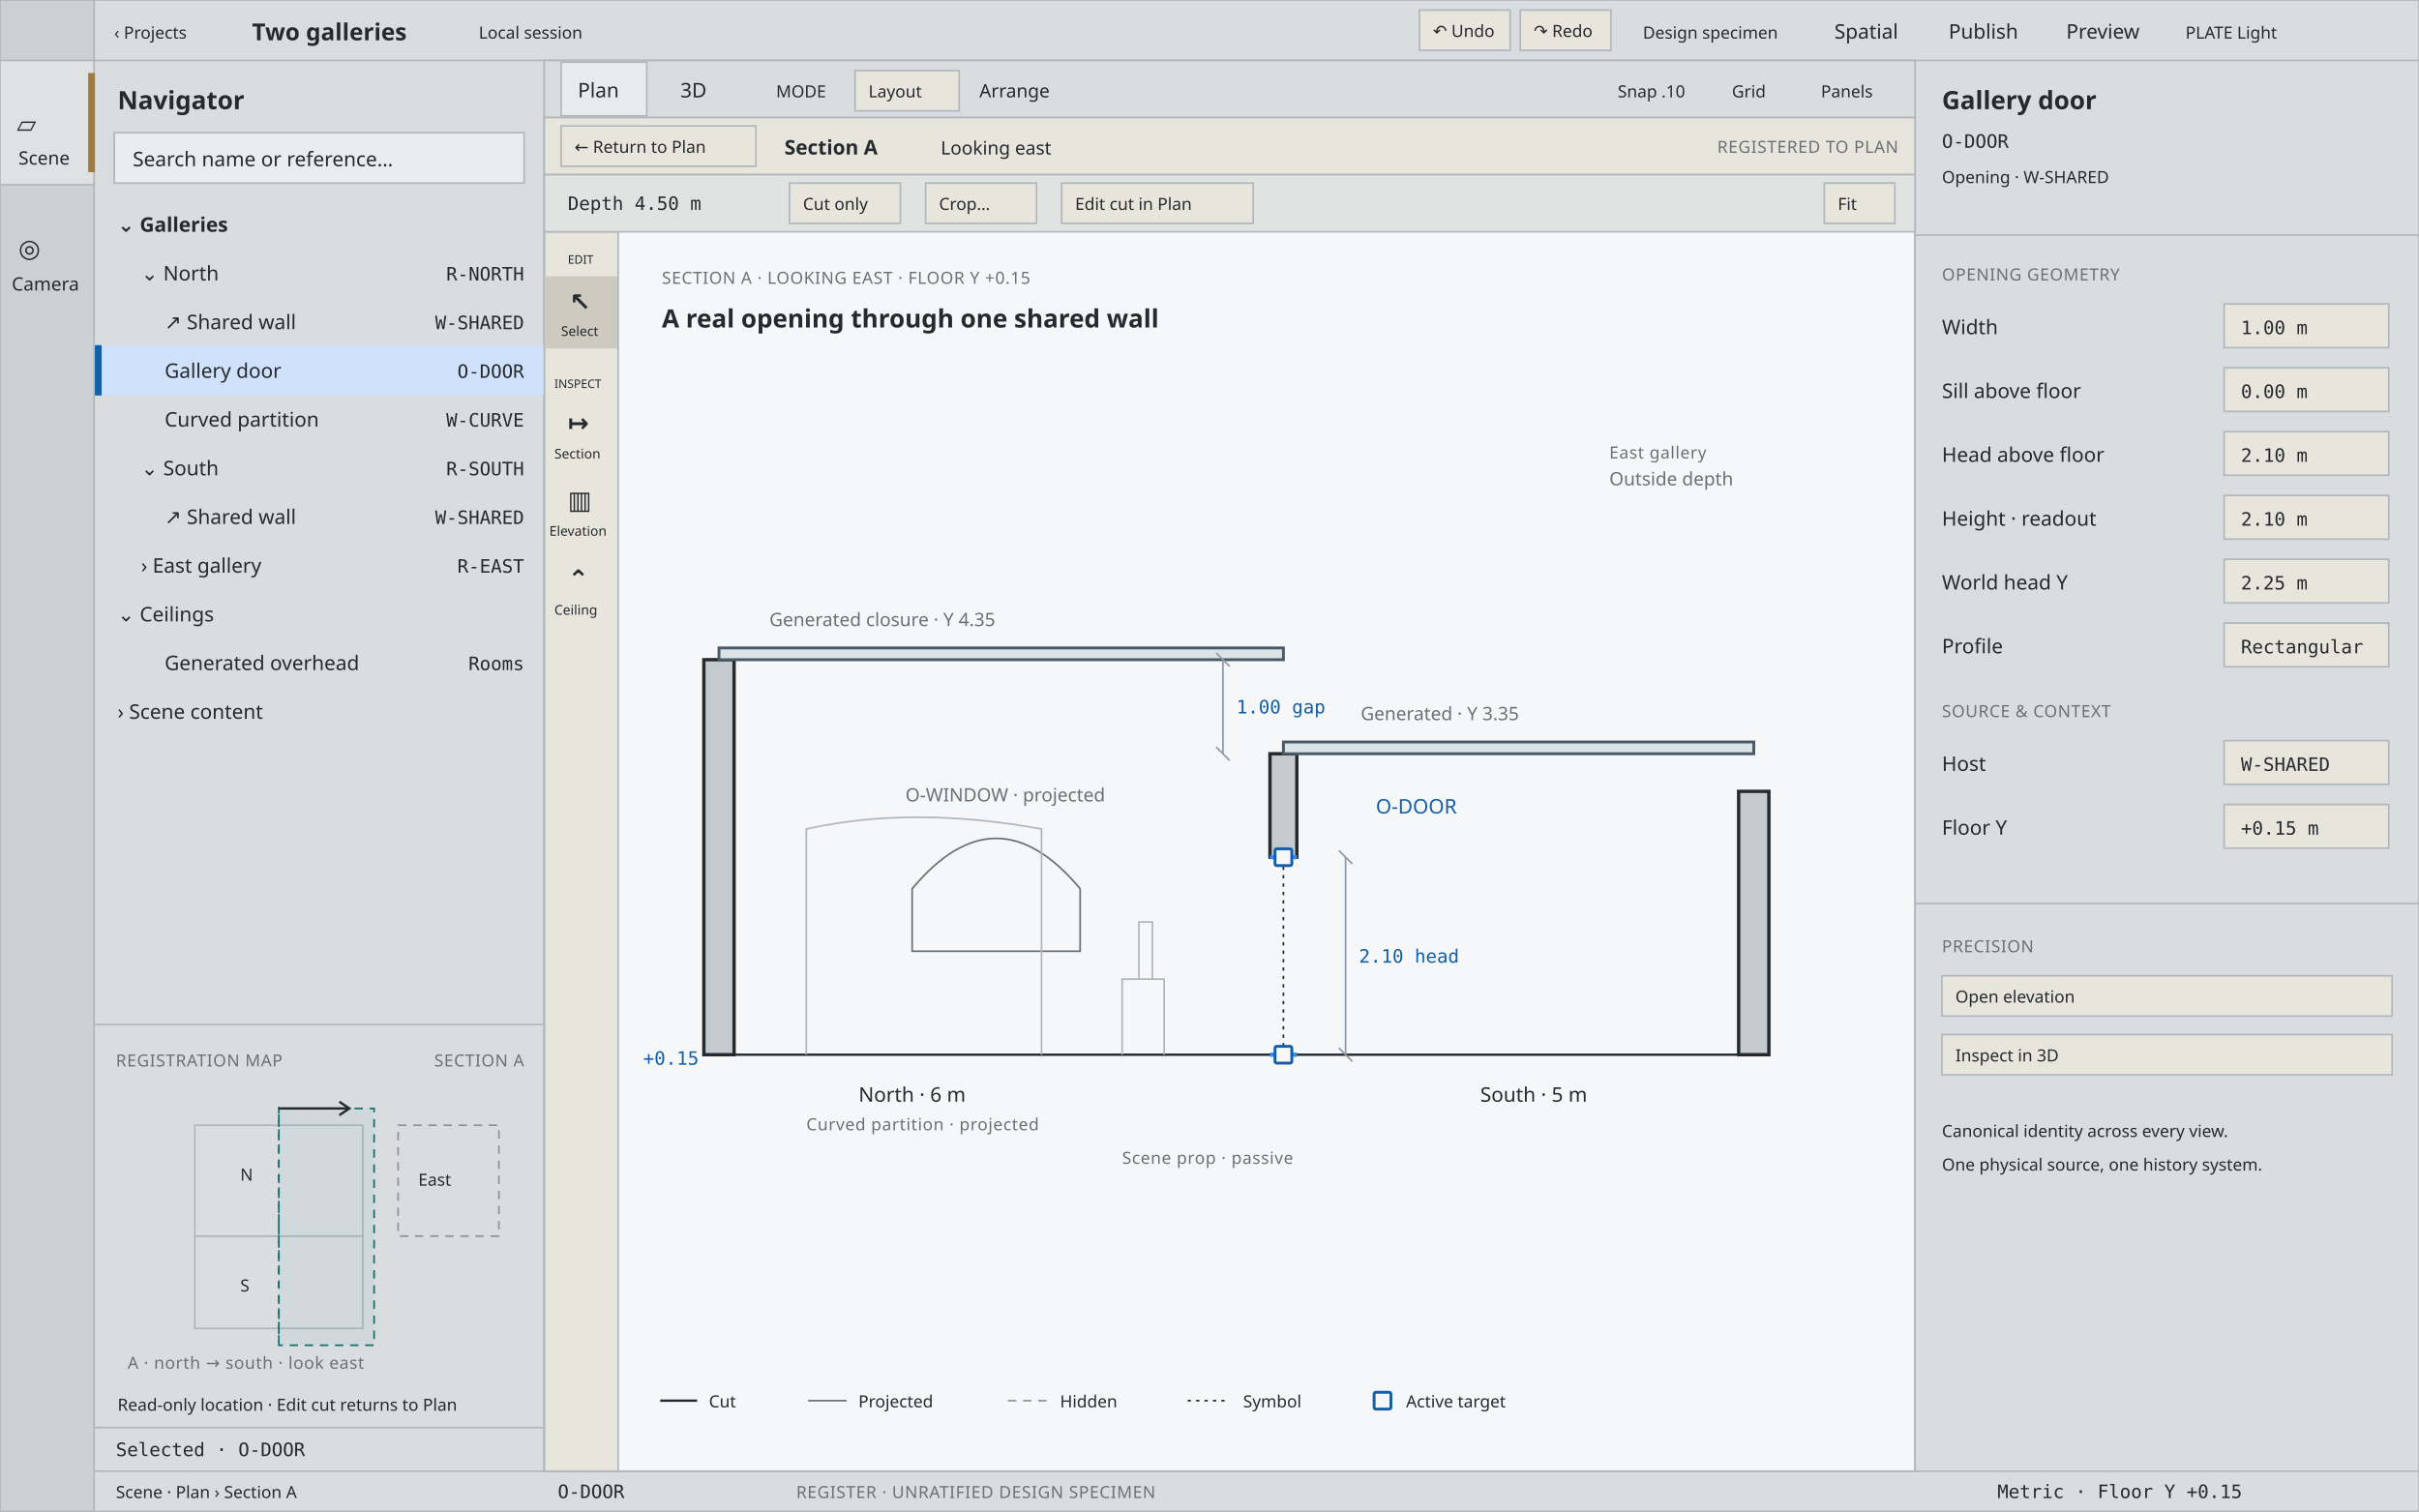
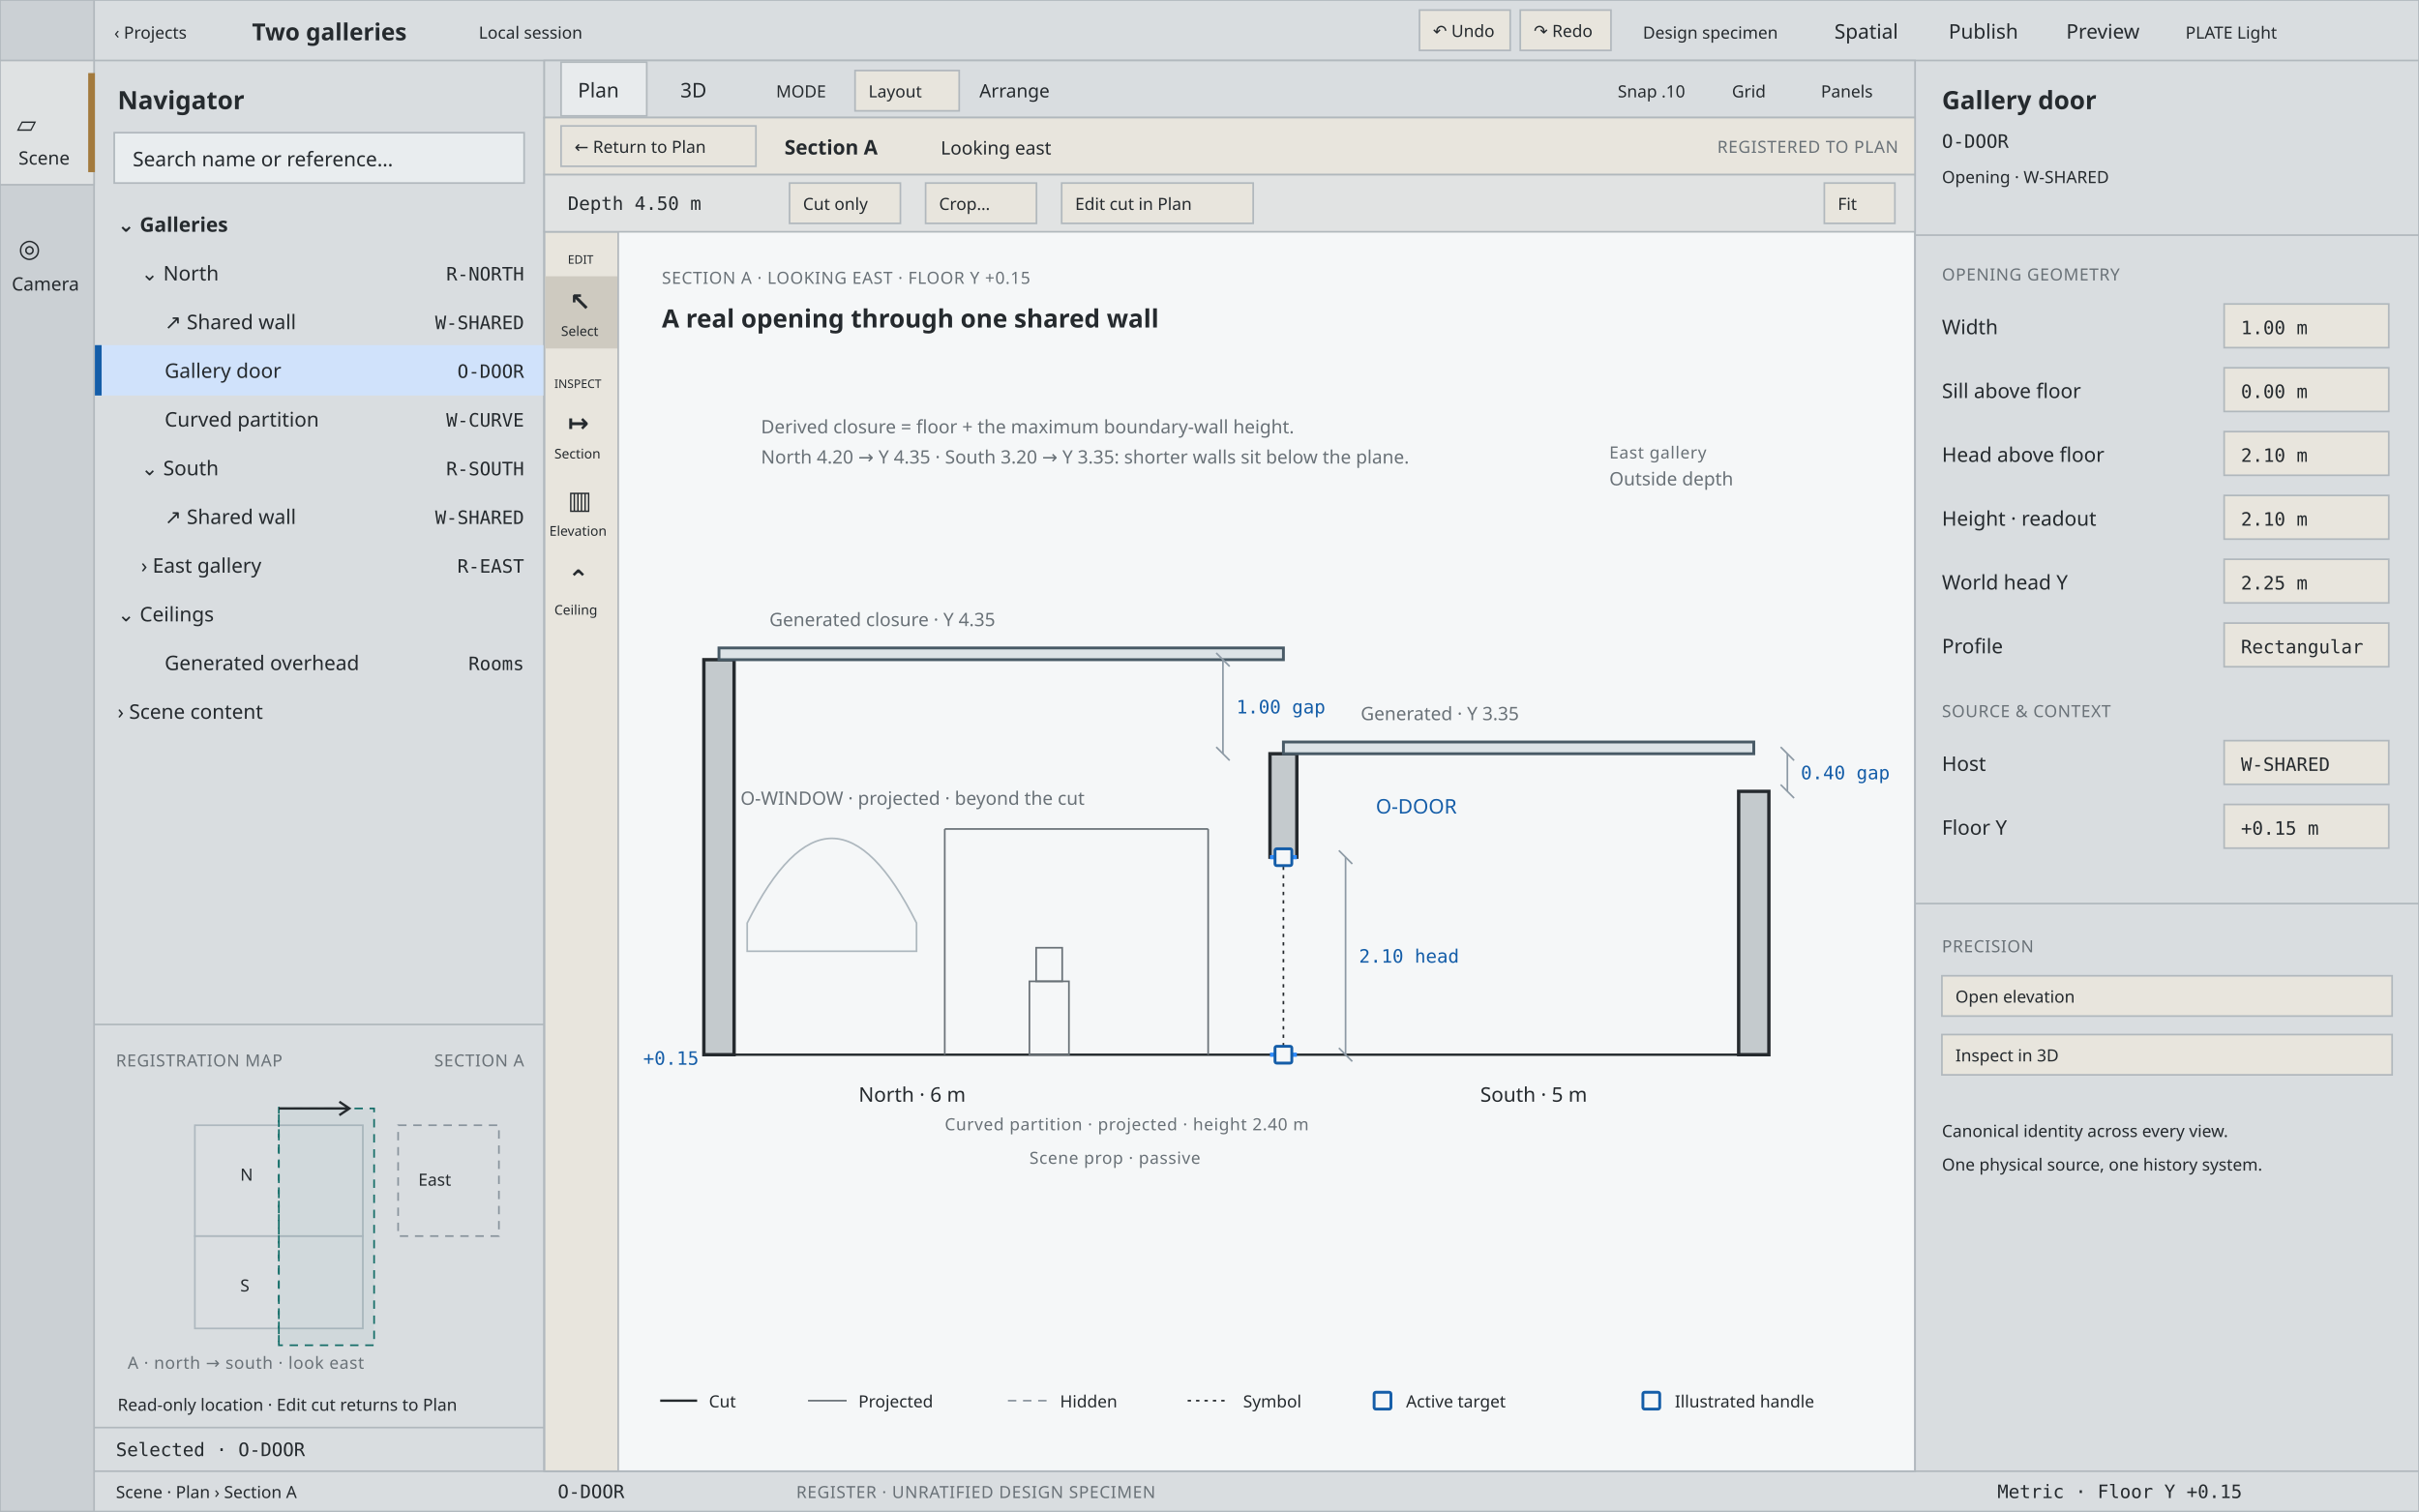
<svg xmlns="http://www.w3.org/2000/svg" width="1440" height="900" viewBox="0 0 1440 900" role="img" aria-label="REGISTER unratified P26 section design, 1440 by 900">
  <rect x="0" y="0" width="1440" height="900" fill="#D9DDE0" stroke="#b1b8bd" />
  <rect x="0" y="0" width="56" height="900" fill="#CBD0D4" stroke="#b1b8bd" />
  <rect x="324" y="70" width="816" height="806" fill="#F5F7F8" stroke="#b1b8bd" />
  <rect x="324" y="138" width="44" height="738" fill="#E8E5DD" stroke="#b1b8bd" />
  <path d="M56 36L1440 36" stroke="#b1b8bd" />
  <path d="M56 876L1440 876" stroke="#b1b8bd" />
  <path d="M324 36L324 876" stroke="#b1b8bd" />
  <path d="M1140 36L1140 876" stroke="#b1b8bd" />
  <rect x="0" y="36" width="56" height="74" fill="#dfe2e3" stroke="#b1b8bd" />
  <rect x="53" y="44" width="3" height="58" fill="#A37A3D" stroke="#A37A3D" />
  <text class="shell heading" x="10" y="79">▱</text>
  <text class="shell mode" x="11" y="98">Scene</text>
  <text class="shell heading" x="11" y="153">◎</text>
  <text class="shell mode" x="7" y="173">Camera</text>
  <text class="shell utility" x="68" y="23">‹ Projects</text>
  <text class="shell identity" x="150" y="24">Two galleries</text>
  <text class="shell utility" x="285" y="23">Local session</text>
  <rect x="845" y="6" width="54" height="24" fill="#E8E5DD" stroke="#b1b8bd" />
  <text class="shell utility" x="853" y="22">↶ Undo</text>
  <rect x="905" y="6" width="54" height="24" fill="#E8E5DD" stroke="#b1b8bd" />
  <text class="shell utility" x="913" y="22">↷ Redo</text>
  <text class="shell utility" x="978" y="23">Design specimen</text>
  <text class="shell ui" x="1092" y="23">Spatial</text>
  <text class="shell ui" x="1160" y="23">Publish</text>
  <text class="shell ui" x="1230" y="23">Preview</text>
  <text class="shell utility" x="1301" y="23">PLATE Light</text>
  <rect x="324" y="36" width="816" height="34" fill="#D9DDE0" stroke="#b1b8bd" />
  <rect x="334" y="37" width="51" height="32" fill="#e8ebed" stroke="#b1b8bd" />
  <text class="shell ui" x="344" y="58">Plan</text>
  <text class="shell ui" x="405" y="58">3D</text>
  <text class="shell utility" x="462" y="58">MODE</text>
  <rect x="509" y="42" width="62" height="24" fill="#E8E5DD" stroke="#b1b8bd" />
  <text class="shell utility" x="517" y="58">Layout</text>
  <text class="shell mode" x="583" y="58">Arrange</text>
  <text class="shell utility" x="963" y="58">Snap .10</text>
  <text class="shell utility" x="1031" y="58">Grid</text>
  <text class="shell utility" x="1084" y="58">Panels</text>
  <rect x="324" y="70" width="816" height="34" fill="#E8E5DD" stroke="#b1b8bd" />
  <rect x="334" y="75" width="116" height="24" fill="#E8E5DD" stroke="#b1b8bd" />
  <text class="shell utility" x="342" y="91">← Return to Plan</text>
  <text class="shell strong" x="467" y="92">Section A</text>
  <text class="shell mode" x="560" y="92">Looking east</text>
  <text class="shell meta" x="1130" y="91" text-anchor="end">REGISTERED TO PLAN</text>
  <rect x="324" y="104" width="816" height="34" fill="#e1e3e3" stroke="#b1b8bd" />
  <text class="shell mono" x="338" y="125">Depth  4.50 m</text>
  <rect x="470" y="109" width="66" height="24" fill="#E8E5DD" stroke="#b1b8bd" />
  <text class="shell utility" x="478" y="125">Cut only</text>
  <rect x="551" y="109" width="66" height="24" fill="#E8E5DD" stroke="#b1b8bd" />
  <text class="shell utility" x="559" y="125">Crop…</text>
  <rect x="632" y="109" width="114" height="24" fill="#E8E5DD" stroke="#b1b8bd" />
  <text class="shell utility" x="640" y="125">Edit cut in Plan</text>
  <rect x="1086" y="109" width="42" height="24" fill="#E8E5DD" stroke="#b1b8bd" />
  <text class="shell utility" x="1094" y="125">Fit</text>
  <text class="shell tray-group" x="338" y="157">EDIT</text>
  <rect x="325" y="165" width="42" height="42" fill="#cecac0" stroke="#cecac0" />
  <text class="shell heading" x="339" y="185">↖</text>
  <text class="shell tray-tool" x="334" y="200">Select</text>
  <text class="shell tray-group" x="330" y="231">INSPECT</text>
  <text class="shell heading" x="338" y="257">↦</text>
  <text class="shell tray-tool" x="330" y="273">Section</text>
  <text class="shell heading" x="338" y="303">▥</text>
  <text class="shell tray-tool" x="327" y="319">Elevation</text>
  <text class="shell heading" x="338" y="350">⌃</text>
  <text class="shell tray-tool" x="330" y="366">Ceiling</text>
  <text class="shell heading" x="70" y="65">Navigator</text>
  <rect x="68" y="79" width="244" height="30" fill="#e9edef" stroke="#b1b8bd" />
  <text class="shell ui" x="79" y="99">Search name or reference…</text>
  <text class="shell strong" x="70" y="138">⌄ Galleries</text>
  <text class="shell ui" x="84" y="167">⌄ North</text>
  <text class="shell navmono" x="312" y="167" text-anchor="end">R-NORTH</text>
  <text class="shell ui" x="98" y="196">↗ Shared wall</text>
  <text class="shell navmono" x="312" y="196" text-anchor="end">W-SHARED</text>
  <rect x="57" y="206" width="266" height="29" fill="#d0e2fb" stroke="#d0e2fb" />
  <rect x="57" y="206" width="3" height="29" fill="#145DA8" stroke="#145DA8" />
  <text class="shell ui" x="98" y="225">Gallery door</text>
  <text class="shell navmono" x="312" y="225" text-anchor="end">O-DOOR</text>
  <text class="shell ui" x="98" y="254">Curved partition</text>
  <text class="shell navmono" x="312" y="254" text-anchor="end">W-CURVE</text>
  <text class="shell ui" x="84" y="283">⌄ South</text>
  <text class="shell navmono" x="312" y="283" text-anchor="end">R-SOUTH</text>
  <text class="shell ui" x="98" y="312">↗ Shared wall</text>
  <text class="shell navmono" x="312" y="312" text-anchor="end">W-SHARED</text>
  <text class="shell ui" x="84" y="341">› East gallery</text>
  <text class="shell navmono" x="312" y="341" text-anchor="end">R-EAST</text>
  <text class="shell ui" x="70" y="370">⌄ Ceilings</text>
  <text class="shell ui" x="98" y="399">Generated overhead</text>
  <text class="shell navmono" x="312" y="399" text-anchor="end">Rooms</text>
  <text class="shell ui" x="70" y="428">› Scene content</text>
  <path d="M56 610L324 610" stroke="#b1b8bd" />
  <text class="shell meta" x="69" y="635">REGISTRATION MAP</text>
  <text class="shell meta" x="312" y="635" text-anchor="end">SECTION A</text>
  <svg x="68" y="650" width="242" height="170" viewBox="0 0 242 170" role="img" aria-label="Registration map · Section A">
-     <style>text{font:12px 'Trebuchet MS',sans-serif;fill:#252A2E}.meta{font-size:10px;fill:#697177;letter-spacing:.035em}.title{font-size:15px;font-weight:bold}.measure{font:11px 'Andale Mono',monospace;fill:#145DA8}.small{font-size:10px}.note{fill:#697177;font-size:11px}.blueText{fill:#145DA8}.badText{fill:#9B3149}.guideText{fill:#146D68}.cut{fill:#c4cacd;stroke:#252A2E;stroke-width:2}.edge{fill:none;stroke:#252A2E;stroke-width:1.4}.projected{fill:none;stroke:#697177;stroke-width:1}.far{fill:none;stroke:#adb7be;stroke-width:1}.hidden{fill:none;stroke:#89949d;stroke-width:1;stroke-dasharray:5 4}.selected{fill:none;stroke:#2F8CFF;stroke-width:2.5}.selectedFill{fill:#2f8cff0c;stroke:#2F8CFF;stroke-width:2}.guide{fill:none;stroke:#146D68;stroke-width:1;stroke-dasharray:4 4}.dimension{fill:none;stroke:#8d9aa5;stroke-width:1}.handle{fill:#F5F7F8;stroke:#145DA8;stroke-width:1.7;rx:1}.bad{fill:#9b314912;stroke:#9B3149;stroke-width:1.8;stroke-dasharray:6 4}.paper{fill:#F5F7F8;stroke:none}.cutContext{fill:#d9dfe4;stroke:#65717b;stroke-width:1}.wash{fill:#dbe1e555;stroke:#aeb8bf;stroke-width:1}.volume{fill:#146d680a;stroke:#146D68;stroke-width:1;stroke-dasharray:5 4}.grip{cursor:pointer}.grip:focus{outline:none}.grip:focus .handle{stroke:#252A2E;stroke-width:3}.ceiling{fill:#dce3e7;stroke:#485a66;stroke-width:1.7}.symbol{fill:none;stroke:#252A2E;stroke-width:1;stroke-dasharray:2 3}</style>
+     <style>text{font:12px 'Trebuchet MS',sans-serif;fill:#252A2E}.meta{font-size:10px;fill:#697177;letter-spacing:.035em}.title{font-size:15px;font-weight:bold}.measure{font:11px 'Andale Mono',monospace;fill:#145DA8}.small{font-size:10px}.note{fill:#697177;font-size:11px}.blueText{fill:#145DA8}.badText{fill:#9B3149}.guideText{fill:#146D68}.cut{fill:#c4cacd;stroke:#252A2E;stroke-width:2}.edge{fill:none;stroke:#252A2E;stroke-width:1.4}.projected{fill:none;stroke:#697177;stroke-width:1}.far{fill:none;stroke:#adb7be;stroke-width:1}.hidden{fill:none;stroke:#89949d;stroke-width:1;stroke-dasharray:5 4}.selected{fill:none;stroke:#2F8CFF;stroke-width:2.5}.selectedFill{fill:#2f8cff0c;stroke:#2F8CFF;stroke-width:2}.guide{fill:none;stroke:#146D68;stroke-width:1;stroke-dasharray:4 4}.dimension{fill:none;stroke:#8d9aa5;stroke-width:1}.handle{fill:#F5F7F8;stroke:#145DA8;stroke-width:1.7;rx:1}.bad{fill:#9b314912;stroke:#9B3149;stroke-width:1.8;stroke-dasharray:6 4}.paper{fill:#F5F7F8;stroke:none}.cutContext{fill:#d9dfe4;stroke:#65717b;stroke-width:1}.wash{fill:#dbe1e555;stroke:#aeb8bf;stroke-width:1}.volume{fill:#146d680a;stroke:#146D68;stroke-width:1;stroke-dasharray:5 4}.grip{cursor:pointer}.grip:focus{outline:none}.grip:focus .handle{stroke:#252A2E;stroke-width:3}.grip.illust .handle{fill:#dce3e7;stroke:#697177;stroke-dasharray:2.5 2}.grip.illust:focus .handle{fill:#F5F7F8;stroke:#252A2E}.ceiling{fill:#dce3e7;stroke:#485a66;stroke-width:1.7}.symbol{fill:none;stroke:#252A2E;stroke-width:1;stroke-dasharray:2 3}</style>
    <rect x="48" y="20" width="100" height="66" class="wash" />
    <rect x="48" y="86" width="100" height="55" class="wash" />
    <rect x="169" y="20" width="60" height="66" class="hidden" />
    <text x="75" y="53" class="small" text-anchor="start">N</text>
    <text x="75" y="119" class="small" text-anchor="start">S</text>
    <text x="181" y="56" class="small" text-anchor="start">East</text>
    <line x1="98" y1="9" x2="98" y2="151" class="guide" />
    <rect x="98" y="10" width="56.7" height="141" class="volume" />
    <path d="M98 10h42m-6-4 6 4-6 4" class="edge" />
    <text x="8" y="165" class="meta" text-anchor="start">A · north → south · look east</text>
  </svg>
  <text class="shell utility" x="70" y="840">Read-only location · Edit cut returns to Plan</text>
  <path d="M56 850L324 850" stroke="#b1b8bd" />
  <text class="shell mono" x="69" y="867">Selected · O-DOOR</text>
  <svg x="368" y="138" width="772" height="738" viewBox="0 0 772 738" role="img" aria-label="Spatial design drawing">
-     <style>text{font:12px 'Trebuchet MS',sans-serif;fill:#252A2E}.meta{font-size:10px;fill:#697177;letter-spacing:.035em}.title{font-size:15px;font-weight:bold}.measure{font:11px 'Andale Mono',monospace;fill:#145DA8}.small{font-size:10px}.note{fill:#697177;font-size:11px}.blueText{fill:#145DA8}.badText{fill:#9B3149}.guideText{fill:#146D68}.cut{fill:#c4cacd;stroke:#252A2E;stroke-width:2}.edge{fill:none;stroke:#252A2E;stroke-width:1.4}.projected{fill:none;stroke:#697177;stroke-width:1}.far{fill:none;stroke:#adb7be;stroke-width:1}.hidden{fill:none;stroke:#89949d;stroke-width:1;stroke-dasharray:5 4}.selected{fill:none;stroke:#2F8CFF;stroke-width:2.5}.selectedFill{fill:#2f8cff0c;stroke:#2F8CFF;stroke-width:2}.guide{fill:none;stroke:#146D68;stroke-width:1;stroke-dasharray:4 4}.dimension{fill:none;stroke:#8d9aa5;stroke-width:1}.handle{fill:#F5F7F8;stroke:#145DA8;stroke-width:1.7;rx:1}.bad{fill:#9b314912;stroke:#9B3149;stroke-width:1.8;stroke-dasharray:6 4}.paper{fill:#F5F7F8;stroke:none}.cutContext{fill:#d9dfe4;stroke:#65717b;stroke-width:1}.wash{fill:#dbe1e555;stroke:#aeb8bf;stroke-width:1}.volume{fill:#146d680a;stroke:#146D68;stroke-width:1;stroke-dasharray:5 4}.grip{cursor:pointer}.grip:focus{outline:none}.grip:focus .handle{stroke:#252A2E;stroke-width:3}.ceiling{fill:#dce3e7;stroke:#485a66;stroke-width:1.7}.symbol{fill:none;stroke:#252A2E;stroke-width:1;stroke-dasharray:2 3}</style>
+     <style>text{font:12px 'Trebuchet MS',sans-serif;fill:#252A2E}.meta{font-size:10px;fill:#697177;letter-spacing:.035em}.title{font-size:15px;font-weight:bold}.measure{font:11px 'Andale Mono',monospace;fill:#145DA8}.small{font-size:10px}.note{fill:#697177;font-size:11px}.blueText{fill:#145DA8}.badText{fill:#9B3149}.guideText{fill:#146D68}.cut{fill:#c4cacd;stroke:#252A2E;stroke-width:2}.edge{fill:none;stroke:#252A2E;stroke-width:1.4}.projected{fill:none;stroke:#697177;stroke-width:1}.far{fill:none;stroke:#adb7be;stroke-width:1}.hidden{fill:none;stroke:#89949d;stroke-width:1;stroke-dasharray:5 4}.selected{fill:none;stroke:#2F8CFF;stroke-width:2.5}.selectedFill{fill:#2f8cff0c;stroke:#2F8CFF;stroke-width:2}.guide{fill:none;stroke:#146D68;stroke-width:1;stroke-dasharray:4 4}.dimension{fill:none;stroke:#8d9aa5;stroke-width:1}.handle{fill:#F5F7F8;stroke:#145DA8;stroke-width:1.7;rx:1}.bad{fill:#9b314912;stroke:#9B3149;stroke-width:1.8;stroke-dasharray:6 4}.paper{fill:#F5F7F8;stroke:none}.cutContext{fill:#d9dfe4;stroke:#65717b;stroke-width:1}.wash{fill:#dbe1e555;stroke:#aeb8bf;stroke-width:1}.volume{fill:#146d680a;stroke:#146D68;stroke-width:1;stroke-dasharray:5 4}.grip{cursor:pointer}.grip:focus{outline:none}.grip:focus .handle{stroke:#252A2E;stroke-width:3}.grip.illust .handle{fill:#dce3e7;stroke:#697177;stroke-dasharray:2.5 2}.grip.illust:focus .handle{fill:#F5F7F8;stroke:#252A2E}.ceiling{fill:#dce3e7;stroke:#485a66;stroke-width:1.7}.symbol{fill:none;stroke:#252A2E;stroke-width:1;stroke-dasharray:2 3}</style>
    <text x="26" y="31" class="meta" text-anchor="start">SECTION A · LOOKING EAST · FLOOR Y +0.15</text>
    <text x="26" y="57" class="title" text-anchor="start">A real opening through one shared wall</text>
    <line x1="60" y1="490" x2="676" y2="490" class="edge" />
    <rect x="51" y="254.8" width="18" height="235.2" class="cut" />
    <rect x="667" y="333.2" width="18" height="156.8" class="cut" />
    <rect x="388" y="310.8" width="16" height="61.6" class="cut" />
    <line x1="388" y1="372.4" x2="404" y2="372.4" class="selected" />
    <line x1="388" y1="490" x2="404" y2="490" class="selected" />
    <line x1="396" y1="490" x2="396" y2="372.4" class="symbol" />
-     <path d="M175 428.4V391.2Q225 331.2 275 391.2V428.4Z" class="projected" />
-     <text x="171" y="339.2" class="note" text-anchor="start">O-WINDOW · projected</text>
-     <path d="M112 490V355.6Q175 341.6 252 355.6V490" class="far" />
-     <text x="112" y="535" class="meta" text-anchor="start">Curved partition · projected</text>
-     <path d="M300 490v-45h25v45m-15-45v-34h8v34" class="far" />
-     <text x="300" y="555" class="meta" text-anchor="start">Scene prop · passive</text>
+     <path d="M76.8 428.4V411.6Q127.2 310.8 177.6 411.6V428.4Z" class="far" />
+     <text x="72.8" y="341.2" class="note" text-anchor="start">O-WINDOW · projected · beyond the cut</text>
+     <path d="M194.4 355.6L197.2 355.6L200.1 355.6L203.1 355.6L206.0 355.6L209.1 355.6L212.2 355.6L215.3 355.6L218.5 355.6L221.7 355.6L224.9 355.6L228.2 355.6L231.5 355.6L234.8 355.6L238.2 355.6L241.6 355.6L245.0 355.6L248.4 355.6L251.9 355.6L255.4 355.6L258.8 355.6L262.3 355.6L265.8 355.6L269.3 355.6L272.8 355.6L276.3 355.6L279.8 355.6L283.3 355.6L286.8 355.6L290.2 355.6L293.7 355.6L297.2 355.6L300.6 355.6L304.0 355.6L307.4 355.6L310.8 355.6L314.1 355.6L317.4 355.6L320.7 355.6L323.9 355.6L327.1 355.6L330.3 355.6L333.4 355.6L336.5 355.6L339.6 355.6L342.5 355.6L345.5 355.6L348.4 355.6L351.2 355.6" class="projected" />
+     <line x1="194.4" y1="355.6" x2="194.4" y2="490" class="projected" />
+     <line x1="351.2" y1="355.6" x2="351.2" y2="490" class="projected" />
+     <text x="194.4" y="535" class="meta" text-anchor="start">Curved partition · projected · height 2.40 m</text>
+     <rect x="244.8" y="446.32" width="23.52" height="43.68" class="projected" />
+     <rect x="248.8" y="426.32" width="15.52" height="20" class="projected" />
+     <text x="244.8" y="555" class="meta" text-anchor="start">Scene prop · passive</text>
    <rect x="60" y="247.8" width="336" height="7" class="ceiling" />
    <rect x="396" y="303.8" width="280" height="7" class="ceiling" />
    <text x="90" y="234.8" class="note" text-anchor="start">Generated closure · Y 4.35</text>
    <text x="442" y="290.8" class="note" text-anchor="start">Generated · Y 3.35</text>
    <line x1="360" y1="254.8" x2="360" y2="310.8" class="dimension" />
    <line x1="356" y1="250.8" x2="364" y2="258.8" class="dimension" />
    <line x1="356" y1="306.8" x2="364" y2="314.8" class="dimension" />
    <text x="368" y="286.8" class="measure" text-anchor="start">1.00 gap</text>
+     <line x1="696" y1="310.8" x2="696" y2="333.2" class="dimension" />
+     <line x1="692" y1="306.8" x2="700" y2="314.8" class="dimension" />
+     <line x1="692" y1="329.2" x2="700" y2="337.2" class="dimension" />
+     <text x="704" y="326" class="measure" text-anchor="start">0.40 gap</text>
+     <text x="85" y="120" class="note" text-anchor="start">Derived closure = floor + the maximum boundary-wall height.</text>
+     <text x="85" y="138" class="note" text-anchor="start">North 4.20 → Y 4.35 · South 3.20 → Y 3.35: shorter walls sit below the plane.</text>
    <text x="175" y="518" class="" text-anchor="middle">North · 6 m</text>
    <text x="545" y="518" class="" text-anchor="middle">South · 5 m</text>
    <text x="48" y="496" class="measure" text-anchor="end">+0.15</text>
    <text x="590" y="135" class="meta" text-anchor="start">East gallery</text>
    <text x="590" y="151" class="note" text-anchor="start">Outside depth</text>
    <g role="button" tabindex="0" aria-label="Edit door head" data-action="head" class="grip">
      <rect x="391" y="367.4" width="10" height="10" class="handle" />
    </g>
    <g role="button" tabindex="0" aria-label="Edit door sill" data-action="sill" class="grip">
      <rect x="391" y="485" width="10" height="10" class="handle" />
    </g>
    <line x1="433" y1="372.4" x2="433" y2="490" class="dimension" />
    <line x1="429" y1="368.4" x2="437" y2="376.4" class="dimension" />
    <line x1="429" y1="486" x2="437" y2="494" class="dimension" />
    <text x="441" y="435.2" class="measure" text-anchor="start">2.10 head</text>
    <text x="451" y="346.4" class="blueText" text-anchor="start">O-DOOR</text>
    <line x1="25" y1="696" x2="47" y2="696" class="edge" />
    <text x="54" y="700" class="small" text-anchor="start">Cut</text>
    <line x1="113" y1="696" x2="136" y2="696" class="projected" />
    <text x="143" y="700" class="small" text-anchor="start">Projected</text>
    <line x1="232" y1="696" x2="255" y2="696" class="hidden" />
    <text x="263" y="700" class="small" text-anchor="start">Hidden</text>
    <line x1="339" y1="696" x2="363" y2="696" class="symbol" />
    <text x="372" y="700" class="small" text-anchor="start">Symbol</text>
    <rect x="450" y="691" width="10" height="10" class="handle" />
    <text x="469" y="700" class="small" text-anchor="start">Active target</text>
+     <rect x="610" y="691" width="10" height="10" class="handle illust" />
+     <text x="629" y="700" class="small" text-anchor="start">Illustrated handle</text>
  </svg>
  <text class="shell heading" x="1156" y="65">Gallery door</text>
  <text class="shell mono" x="1156" y="88">O-DOOR</text>
  <text class="shell utility" x="1156" y="109">Opening · W-SHARED</text>
  <path d="M1140 140L1440 140" stroke="#b1b8bd" />
  <text class="shell meta" x="1156" y="167">OPENING GEOMETRY</text>
  <text class="shell ui" x="1156" y="199">Width</text>
  <rect x="1324" y="181" width="98" height="26" fill="#E8E5DD" stroke="#b1b8bd" />
  <text class="shell mono" x="1334" y="199">1.00 m</text>
  <text class="shell ui" x="1156" y="237">Sill above floor</text>
  <rect x="1324" y="219" width="98" height="26" fill="#E8E5DD" stroke="#b1b8bd" />
  <text class="shell mono" x="1334" y="237">0.00 m</text>
  <text class="shell ui" x="1156" y="275">Head above floor</text>
  <rect x="1324" y="257" width="98" height="26" fill="#E8E5DD" stroke="#b1b8bd" />
  <text class="shell mono" x="1334" y="275">2.10 m</text>
  <text class="shell ui" x="1156" y="313">Height · readout</text>
  <rect x="1324" y="295" width="98" height="26" fill="#E8E5DD" stroke="#b1b8bd" />
  <text class="shell mono" x="1334" y="313">2.10 m</text>
  <text class="shell ui" x="1156" y="351">World head Y</text>
  <rect x="1324" y="333" width="98" height="26" fill="#E8E5DD" stroke="#b1b8bd" />
  <text class="shell mono" x="1334" y="351">2.25 m</text>
  <text class="shell ui" x="1156" y="389">Profile</text>
  <rect x="1324" y="371" width="98" height="26" fill="#E8E5DD" stroke="#b1b8bd" />
  <text class="shell mono" x="1334" y="389">Rectangular</text>
  <text class="shell meta" x="1156" y="427">SOURCE &amp; CONTEXT</text>
  <text class="shell ui" x="1156" y="459">Host</text>
  <rect x="1324" y="441" width="98" height="26" fill="#E8E5DD" stroke="#b1b8bd" />
  <text class="shell mono" x="1334" y="459">W-SHARED</text>
  <text class="shell ui" x="1156" y="497">Floor Y</text>
  <rect x="1324" y="479" width="98" height="26" fill="#E8E5DD" stroke="#b1b8bd" />
  <text class="shell mono" x="1334" y="497">+0.15 m</text>
  <path d="M1140 538L1440 538" stroke="#b1b8bd" />
  <text class="shell meta" x="1156" y="567">PRECISION</text>
  <rect x="1156" y="581" width="268" height="24" fill="#E8E5DD" stroke="#b1b8bd" />
  <text class="shell utility" x="1164" y="597">Open elevation</text>
  <rect x="1156" y="616" width="268" height="24" fill="#E8E5DD" stroke="#b1b8bd" />
  <text class="shell utility" x="1164" y="632">Inspect in 3D</text>
  <text class="shell utility" x="1156" y="677">Canonical identity across every view.</text>
  <text class="shell utility" x="1156" y="697">One physical source, one history system.</text>
  <text class="shell utility" x="69" y="892">Scene · Plan › Section A</text>
  <text class="shell mono" x="332" y="892">O-DOOR</text>
  <text class="shell meta" x="474" y="892">REGISTER · UNRATIFIED DESIGN SPECIMEN</text>
  <text class="shell mono" x="1189" y="892">Metric · Floor Y +0.15</text>
  <style>text.shell{font-family:'Trebuchet MS','Lucida Grande',sans-serif;fill:#252A2E;font-size:12px}text.shell.ui{font-size:12px}text.shell.strong{font-size:12px;font-weight:bold}text.shell.heading{font-size:15px;font-weight:bold}text.shell.identity{font-size:14px;font-weight:bold}text.shell.utility,text.shell.meta{font-size:10px}text.shell.meta{fill:#697177;letter-spacing:.035em}text.shell.mode{font-size:11px}text.shell.mono{font:11px 'Andale Mono',Consolas,monospace}text.shell.navmono{font:11px 'Andale Mono',Consolas,monospace}text.shell.tray-group{font-size:7px}text.shell.tray-tool{font-size:8px}</style>
</svg>
